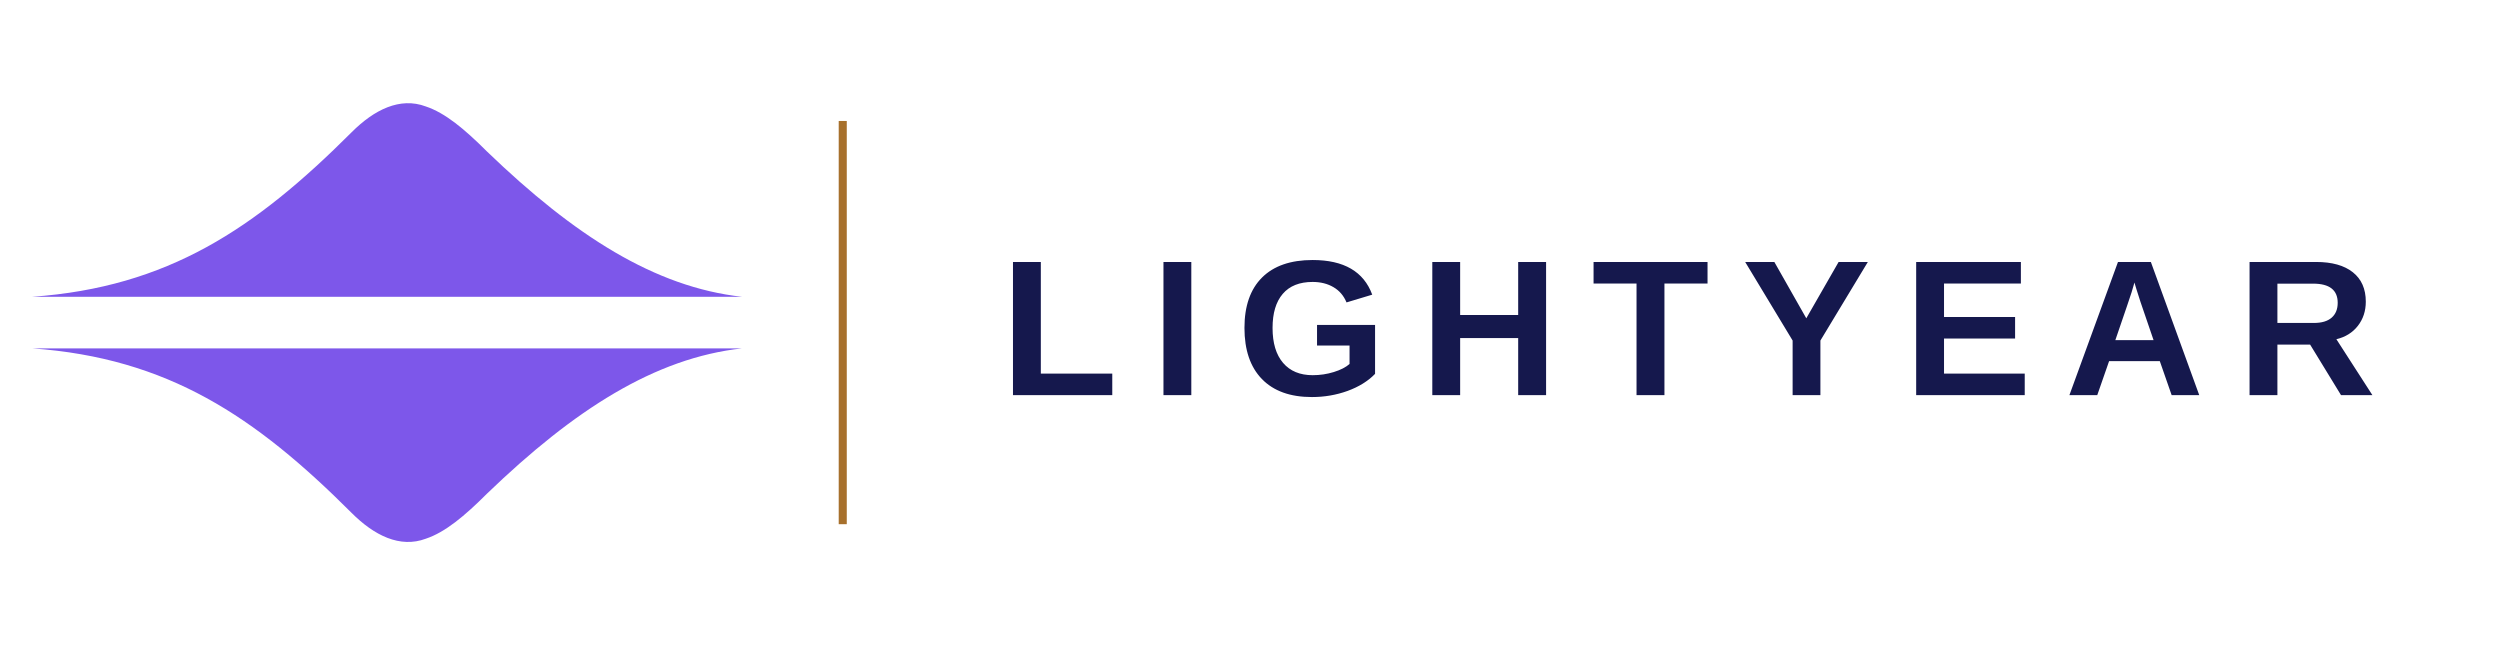
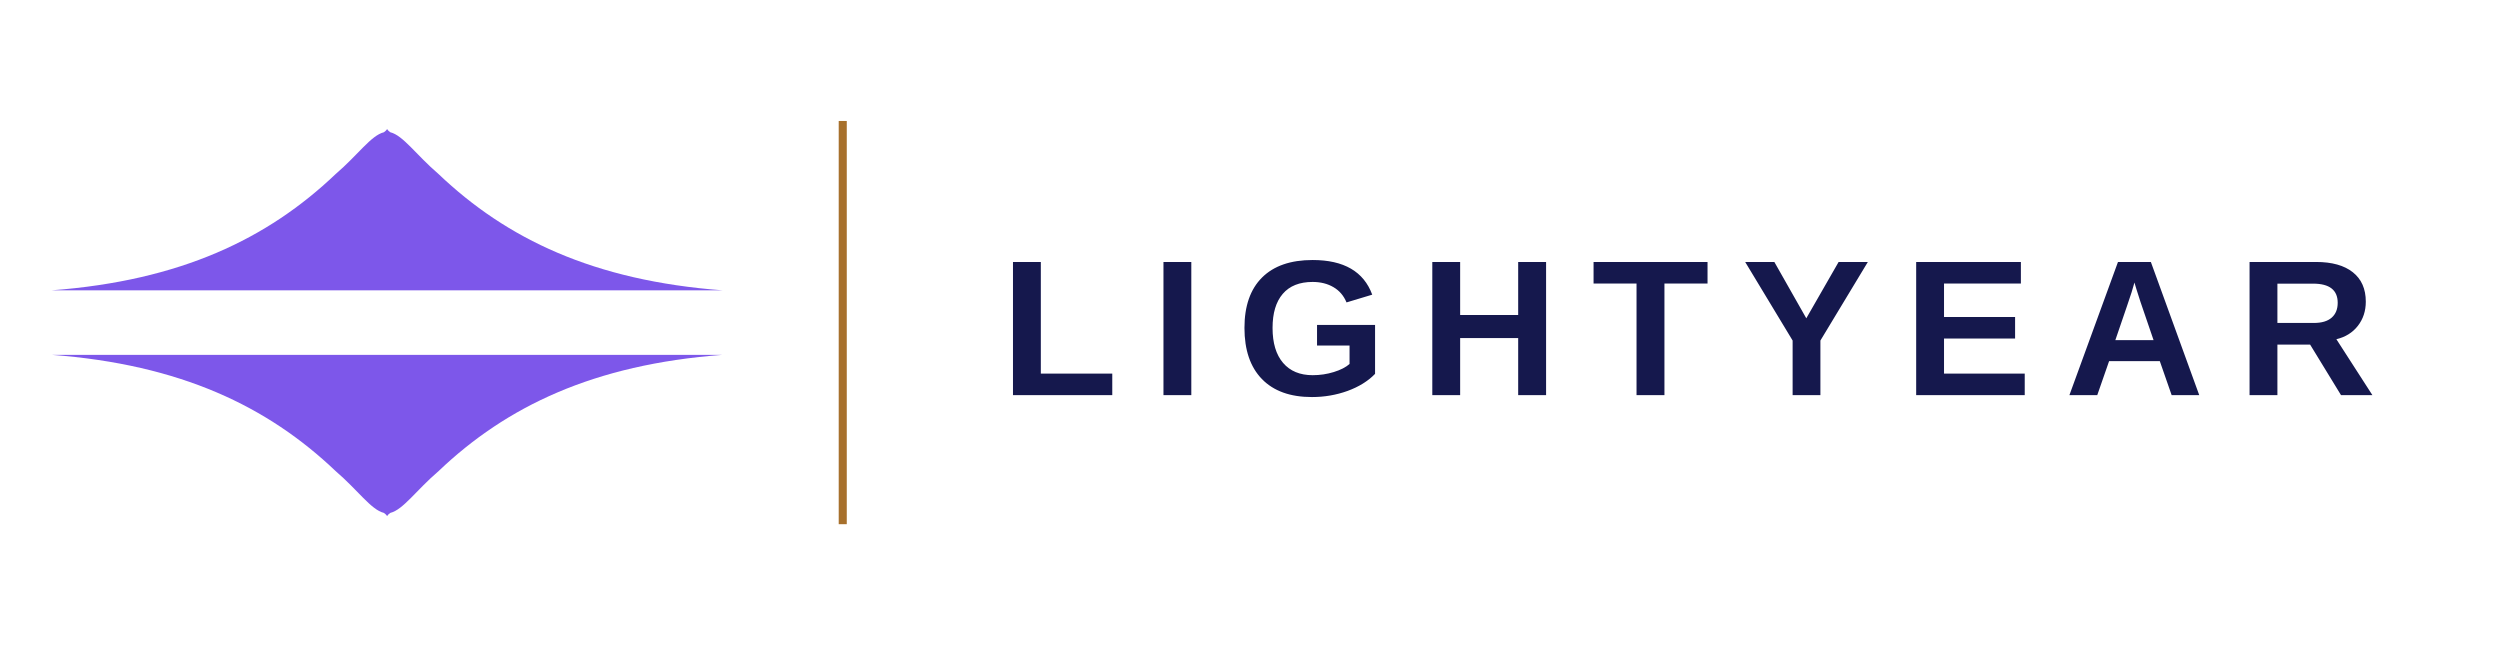
<svg xmlns="http://www.w3.org/2000/svg" viewBox="0 0 620 160" role="img" aria-labelledby="title">
  <g transform="translate(0 16) scale(.8)">
-     <path fill="#7D57EA" d="M10 72C52 69 79 51 109 21c7-7 15-11 23-8 6 2 12 7 19 14 27 26 52 42 79 45H10Z" />
-     <path fill="#7D57EA" d="M10 88c42 3 69 21 99 51 7 7 15 11 23 8 6-2 12-7 19-14 27-26 52-42 79-45H10Z" />
+     <path fill="#7D57EA" d="M16 70C56 67 83 54 104 34C111 28 115 22 119 21C119.3 20.8 119.7 20.5 120 20C120.3 20.5 120.7 20.8 121 21C125 22 129 28 136 34C157 54 184 67 224 70H16Z" />
+     <path fill="#7D57EA" d="M16 90C56 93 83 106 104 126C111 132 115 138 119 139C119.3 139.2 119.7 139.5 120 140C120.3 139.5 120.7 139.2 121 139C125 138 129 132 136 126C157 106 184 93 224 90H16Z" />
  </g>
  <path fill="#A7702C" d="M208 30h2v100h-2z" />
  <text x="248" y="98" fill="#15184D" font-family="Arial, sans-serif" font-size="48" font-weight="700" letter-spacing="8">LIGHTYEAR</text>
</svg>
